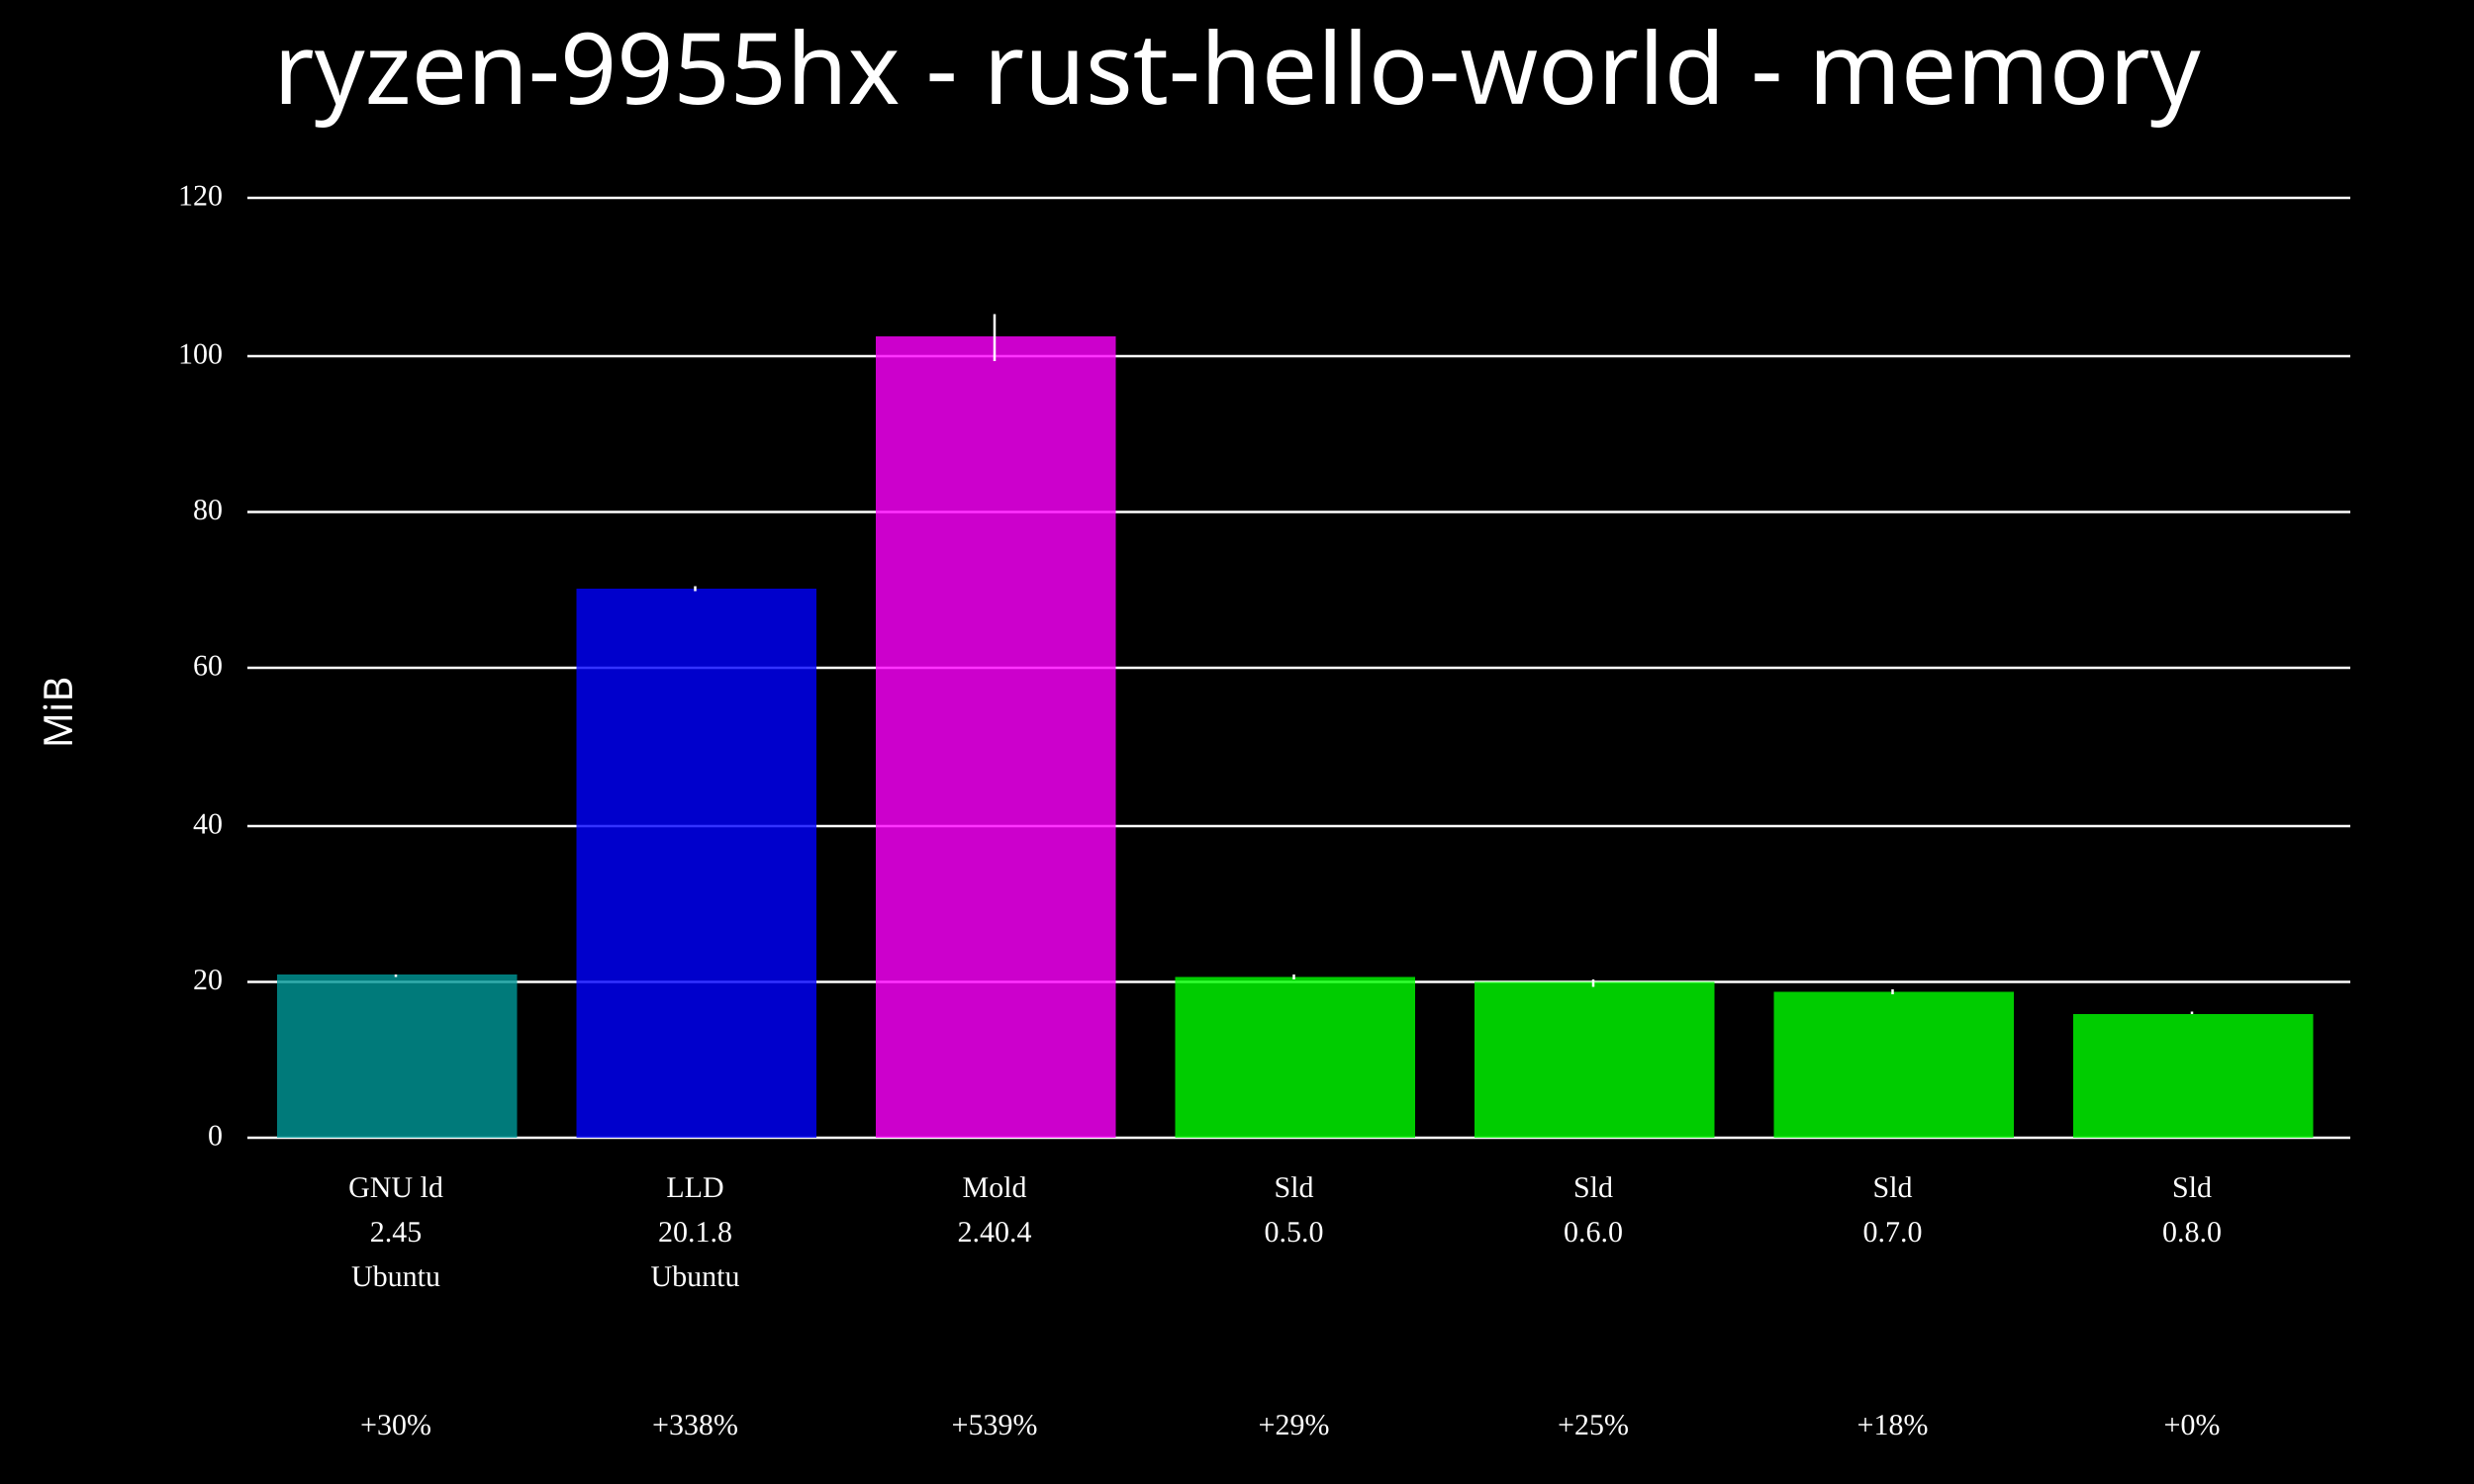
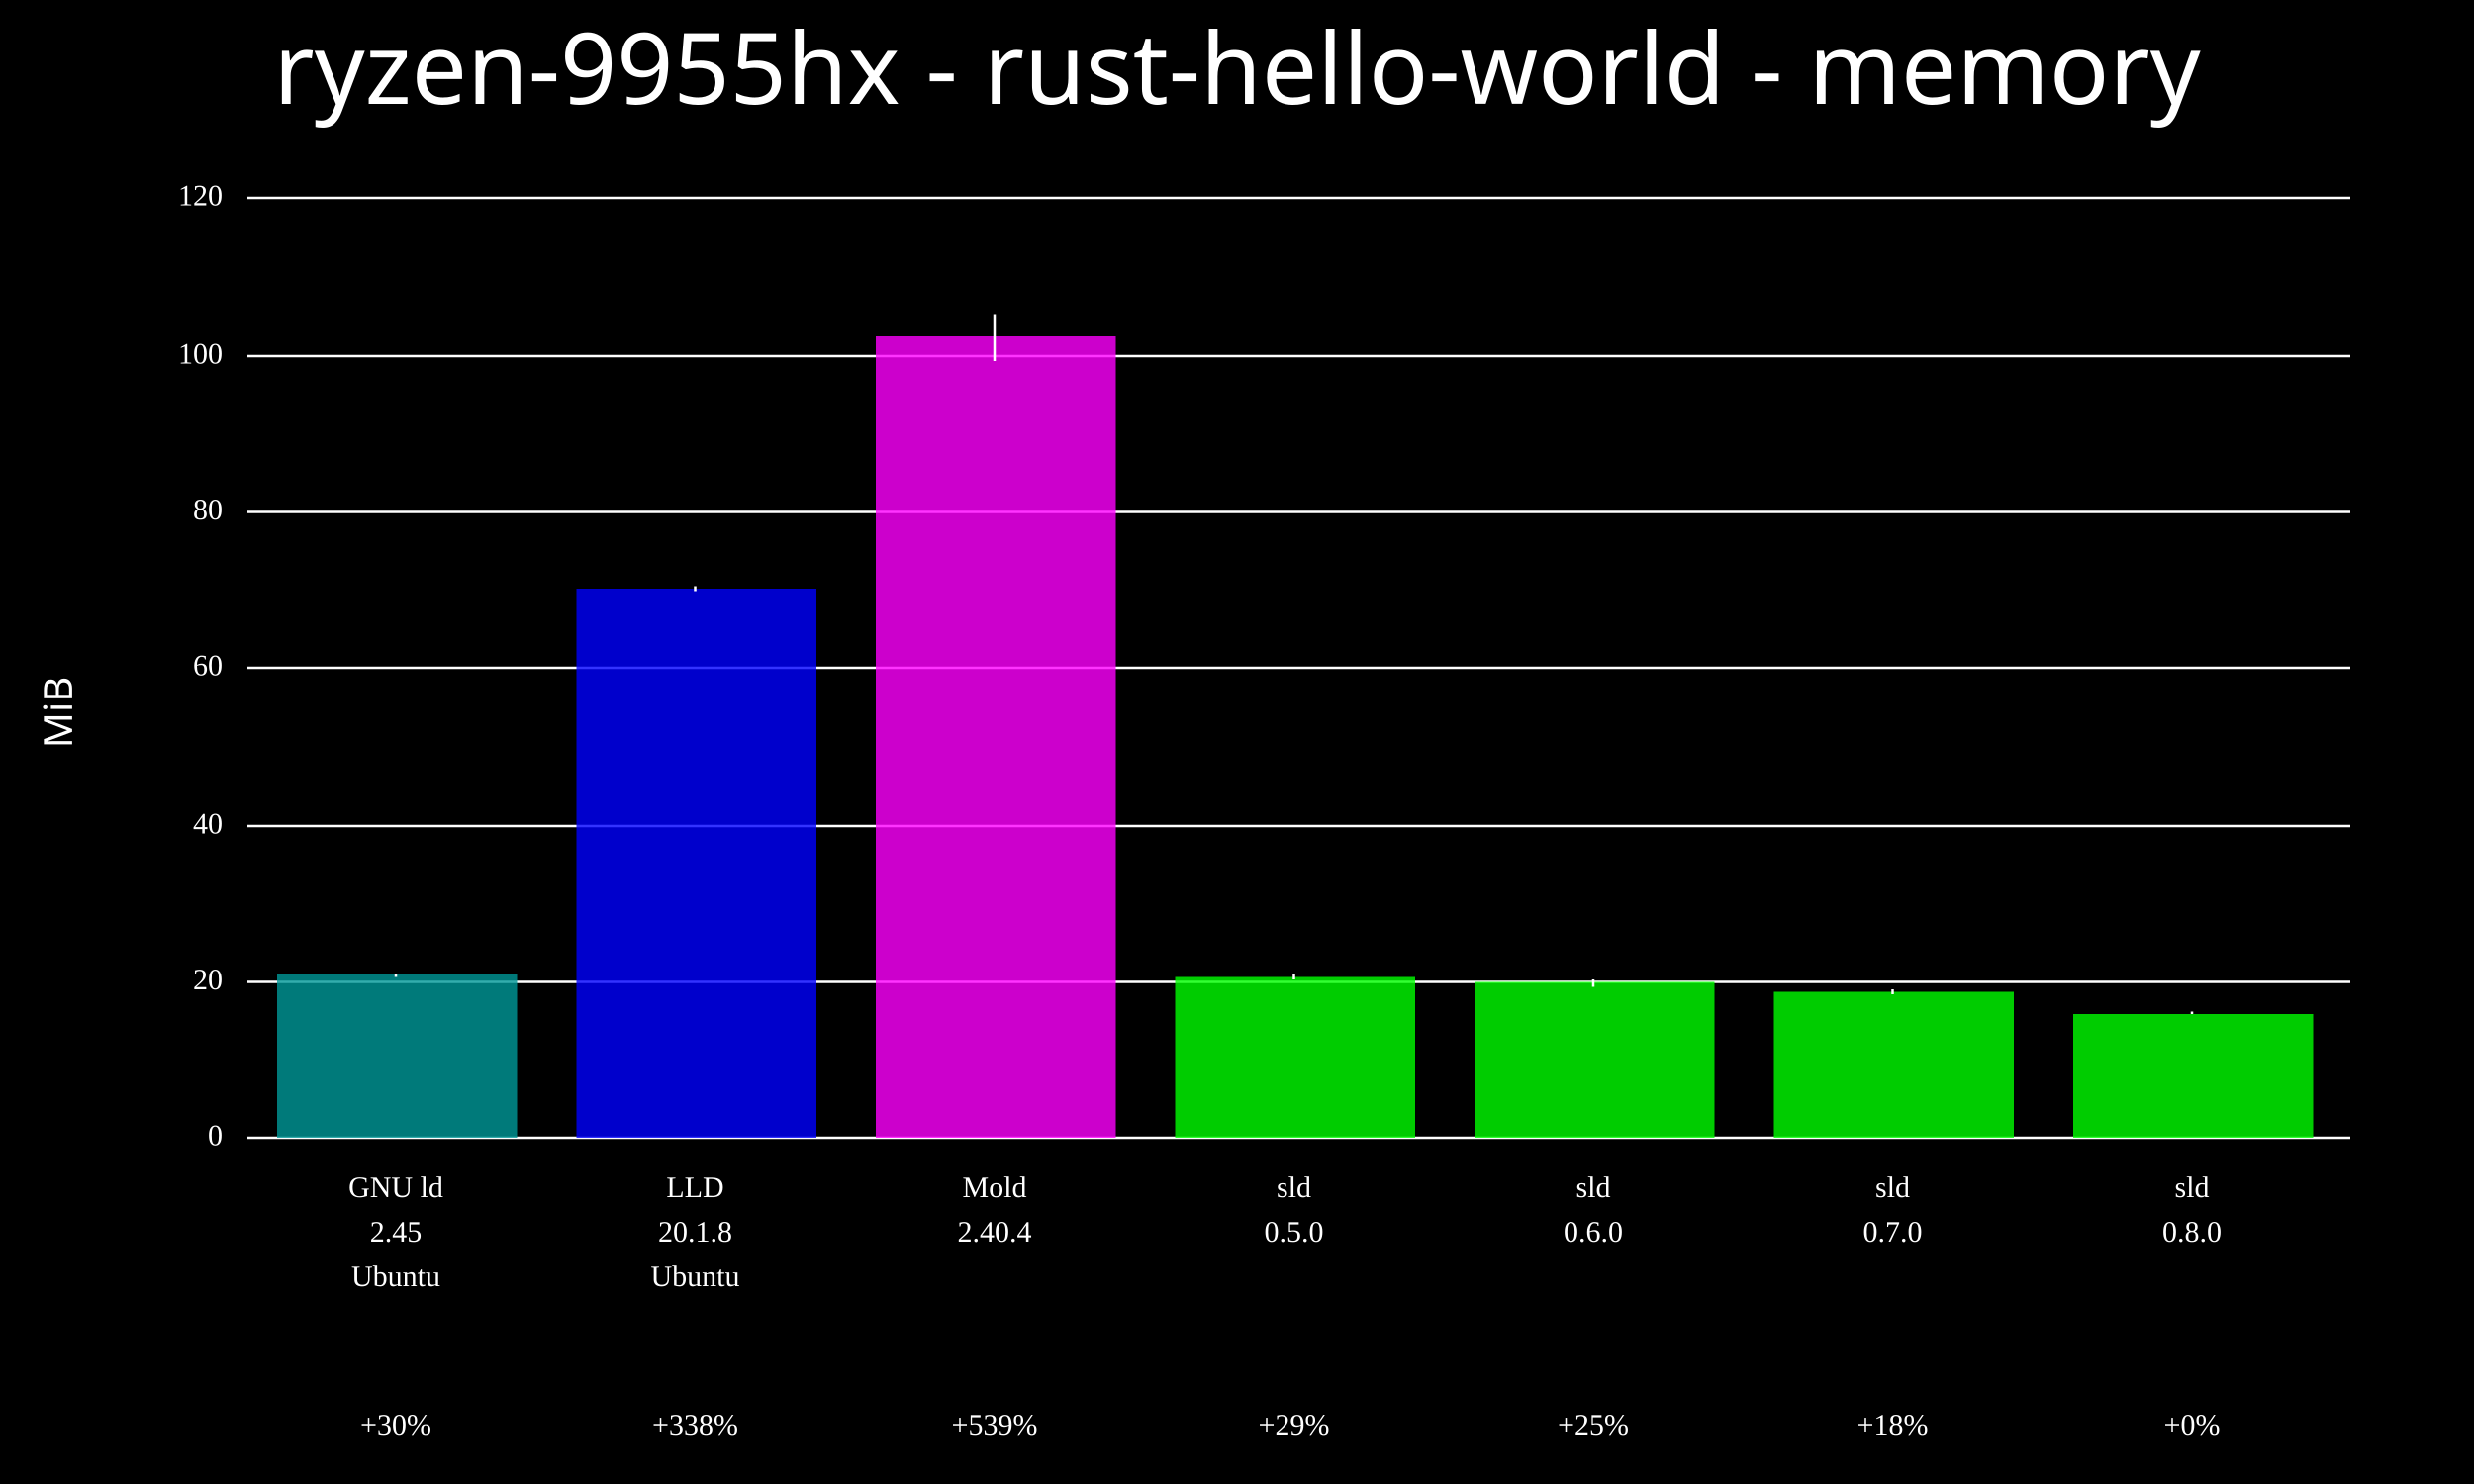
<svg xmlns="http://www.w3.org/2000/svg" width="1000" height="600" viewBox="0 0 1000 600">
  <rect x="0" y="0" width="1000" height="600" fill="#000000" />
  <text x="500" y="10" dy="0.8em" text-anchor="middle" font-family="sans-serif" font-size="40" fill="#FFFFFF">
ryzen-9955hx - rust-hello-world - memory</text>
  <text x="5" y="300" dy="0.76em" text-anchor="middle" font-family="sans-serif" font-size="16" fill="#FFFFFF" transform="rotate(270, 5, 288)">MiB</text>
  <line x1="100" y1="460" x2="950" y2="460" stroke="#FFFFFF" />
  <text x="90" y="460" dy="0.5ex" text-anchor="end" fill="#FFFFFF">0</text>
  <line x1="100" y1="397" x2="950" y2="397" stroke="#FFFFFF" />
  <text x="90" y="397" dy="0.5ex" text-anchor="end" fill="#FFFFFF">20</text>
  <line x1="100" y1="334" x2="950" y2="334" stroke="#FFFFFF" />
  <text x="90" y="334" dy="0.5ex" text-anchor="end" fill="#FFFFFF">40</text>
  <line x1="100" y1="270" x2="950" y2="270" stroke="#FFFFFF" />
  <text x="90" y="270" dy="0.5ex" text-anchor="end" fill="#FFFFFF">60</text>
  <line x1="100" y1="207" x2="950" y2="207" stroke="#FFFFFF" />
  <text x="90" y="207" dy="0.5ex" text-anchor="end" fill="#FFFFFF">80</text>
  <line x1="100" y1="144" x2="950" y2="144" stroke="#FFFFFF" />
  <text x="90" y="144" dy="0.5ex" text-anchor="end" fill="#FFFFFF">100</text>
  <line x1="100" y1="80" x2="950" y2="80" stroke="#FFFFFF" />
  <text x="90" y="80" dy="0.5ex" text-anchor="end" fill="#FFFFFF">120</text>
  <rect fill="#009999" opacity="0.8" x="112" y="394" width="97" height="66" />
  <line stroke="#FFFFFF" x1="160" y1="394" x2="160" y2="395" />
  <text x="160" y="484" fill="#FFFFFF" text-anchor="middle">GNU ld</text>
  <text x="160" y="502" fill="#FFFFFF" text-anchor="middle">2.45</text>
  <text x="160" y="520" fill="#FFFFFF" text-anchor="middle">Ubuntu</text>
  <text x="160" y="580" fill="#FFFFFF" text-anchor="middle">+30%</text>
  <rect fill="#0000FF" opacity="0.8" x="233" y="238" width="97" height="222" />
  <line stroke="#FFFFFF" x1="281" y1="237" x2="281" y2="239" />
  <text x="281" y="484" fill="#FFFFFF" text-anchor="middle">LLD</text>
  <text x="281" y="502" fill="#FFFFFF" text-anchor="middle">20.1.8</text>
  <text x="281" y="520" fill="#FFFFFF" text-anchor="middle">Ubuntu</text>
  <text x="281" y="580" fill="#FFFFFF" text-anchor="middle">+338%</text>
  <rect fill="#FF00FF" opacity="0.8" x="354" y="136" width="97" height="324" />
  <line stroke="#FFFFFF" x1="402" y1="127" x2="402" y2="146" />
  <text x="402" y="484" fill="#FFFFFF" text-anchor="middle">Mold</text>
  <text x="402" y="502" fill="#FFFFFF" text-anchor="middle">2.40.4</text>
  <text x="402" y="580" fill="#FFFFFF" text-anchor="middle">+539%</text>
  <rect fill="#00FF00" opacity="0.8" x="475" y="395" width="97" height="65" />
  <line stroke="#FFFFFF" x1="523" y1="394" x2="523" y2="396" />
-   <text x="523" y="484" fill="#FFFFFF" text-anchor="middle">Sld</text>
+   <text x="523" y="484" fill="#FFFFFF" text-anchor="middle">sld</text>
  <text x="523" y="502" fill="#FFFFFF" text-anchor="middle">0.5.0</text>
  <text x="523" y="580" fill="#FFFFFF" text-anchor="middle">+29%</text>
  <rect fill="#00FF00" opacity="0.8" x="596" y="397" width="97" height="63" />
  <line stroke="#FFFFFF" x1="644" y1="396" x2="644" y2="399" />
-   <text x="644" y="484" fill="#FFFFFF" text-anchor="middle">Sld</text>
+   <text x="644" y="484" fill="#FFFFFF" text-anchor="middle">sld</text>
  <text x="644" y="502" fill="#FFFFFF" text-anchor="middle">0.6.0</text>
  <text x="644" y="580" fill="#FFFFFF" text-anchor="middle">+25%</text>
  <rect fill="#00FF00" opacity="0.8" x="717" y="401" width="97" height="59" />
  <line stroke="#FFFFFF" x1="765" y1="400" x2="765" y2="402" />
-   <text x="765" y="484" fill="#FFFFFF" text-anchor="middle">Sld</text>
+   <text x="765" y="484" fill="#FFFFFF" text-anchor="middle">sld</text>
  <text x="765" y="502" fill="#FFFFFF" text-anchor="middle">0.7.0</text>
  <text x="765" y="580" fill="#FFFFFF" text-anchor="middle">+18%</text>
  <rect fill="#00FF00" opacity="0.8" x="838" y="410" width="97" height="50" />
  <line stroke="#FFFFFF" x1="886" y1="409" x2="886" y2="410" />
-   <text x="886" y="484" fill="#FFFFFF" text-anchor="middle">Sld</text>
+   <text x="886" y="484" fill="#FFFFFF" text-anchor="middle">sld</text>
  <text x="886" y="502" fill="#FFFFFF" text-anchor="middle">0.8.0</text>
  <text x="886" y="580" fill="#FFFFFF" text-anchor="middle">+0%</text>
</svg>
